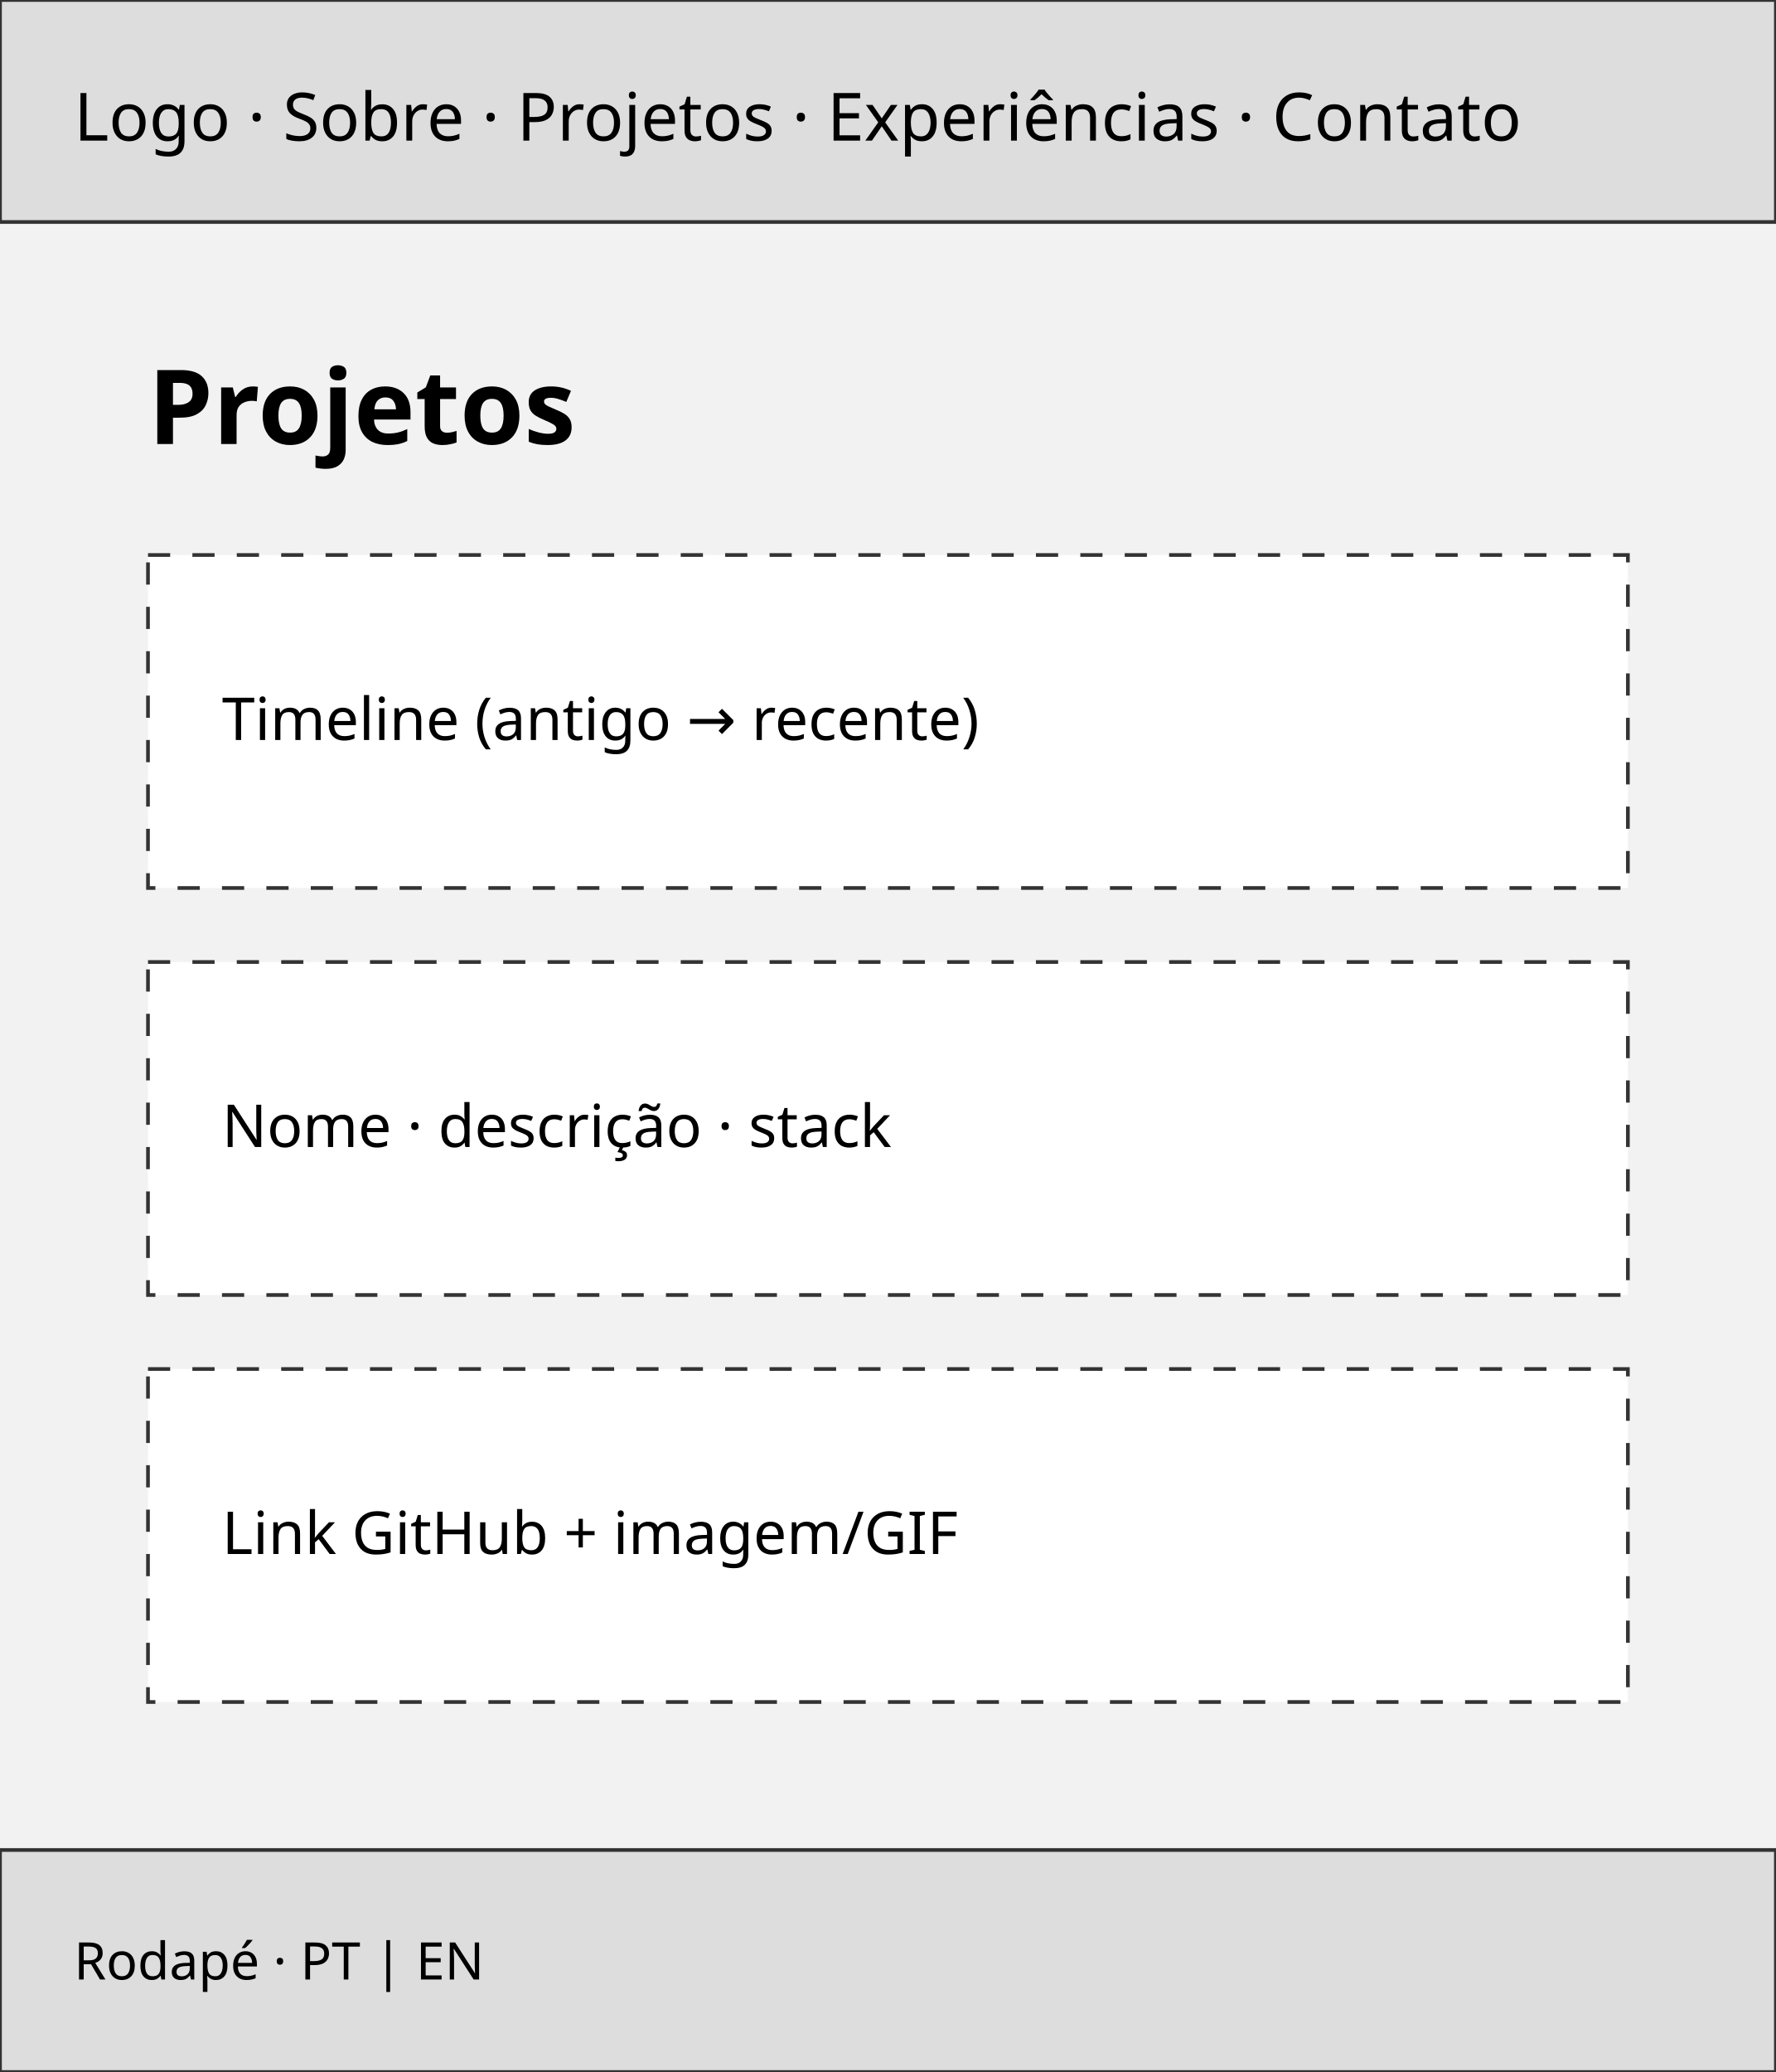
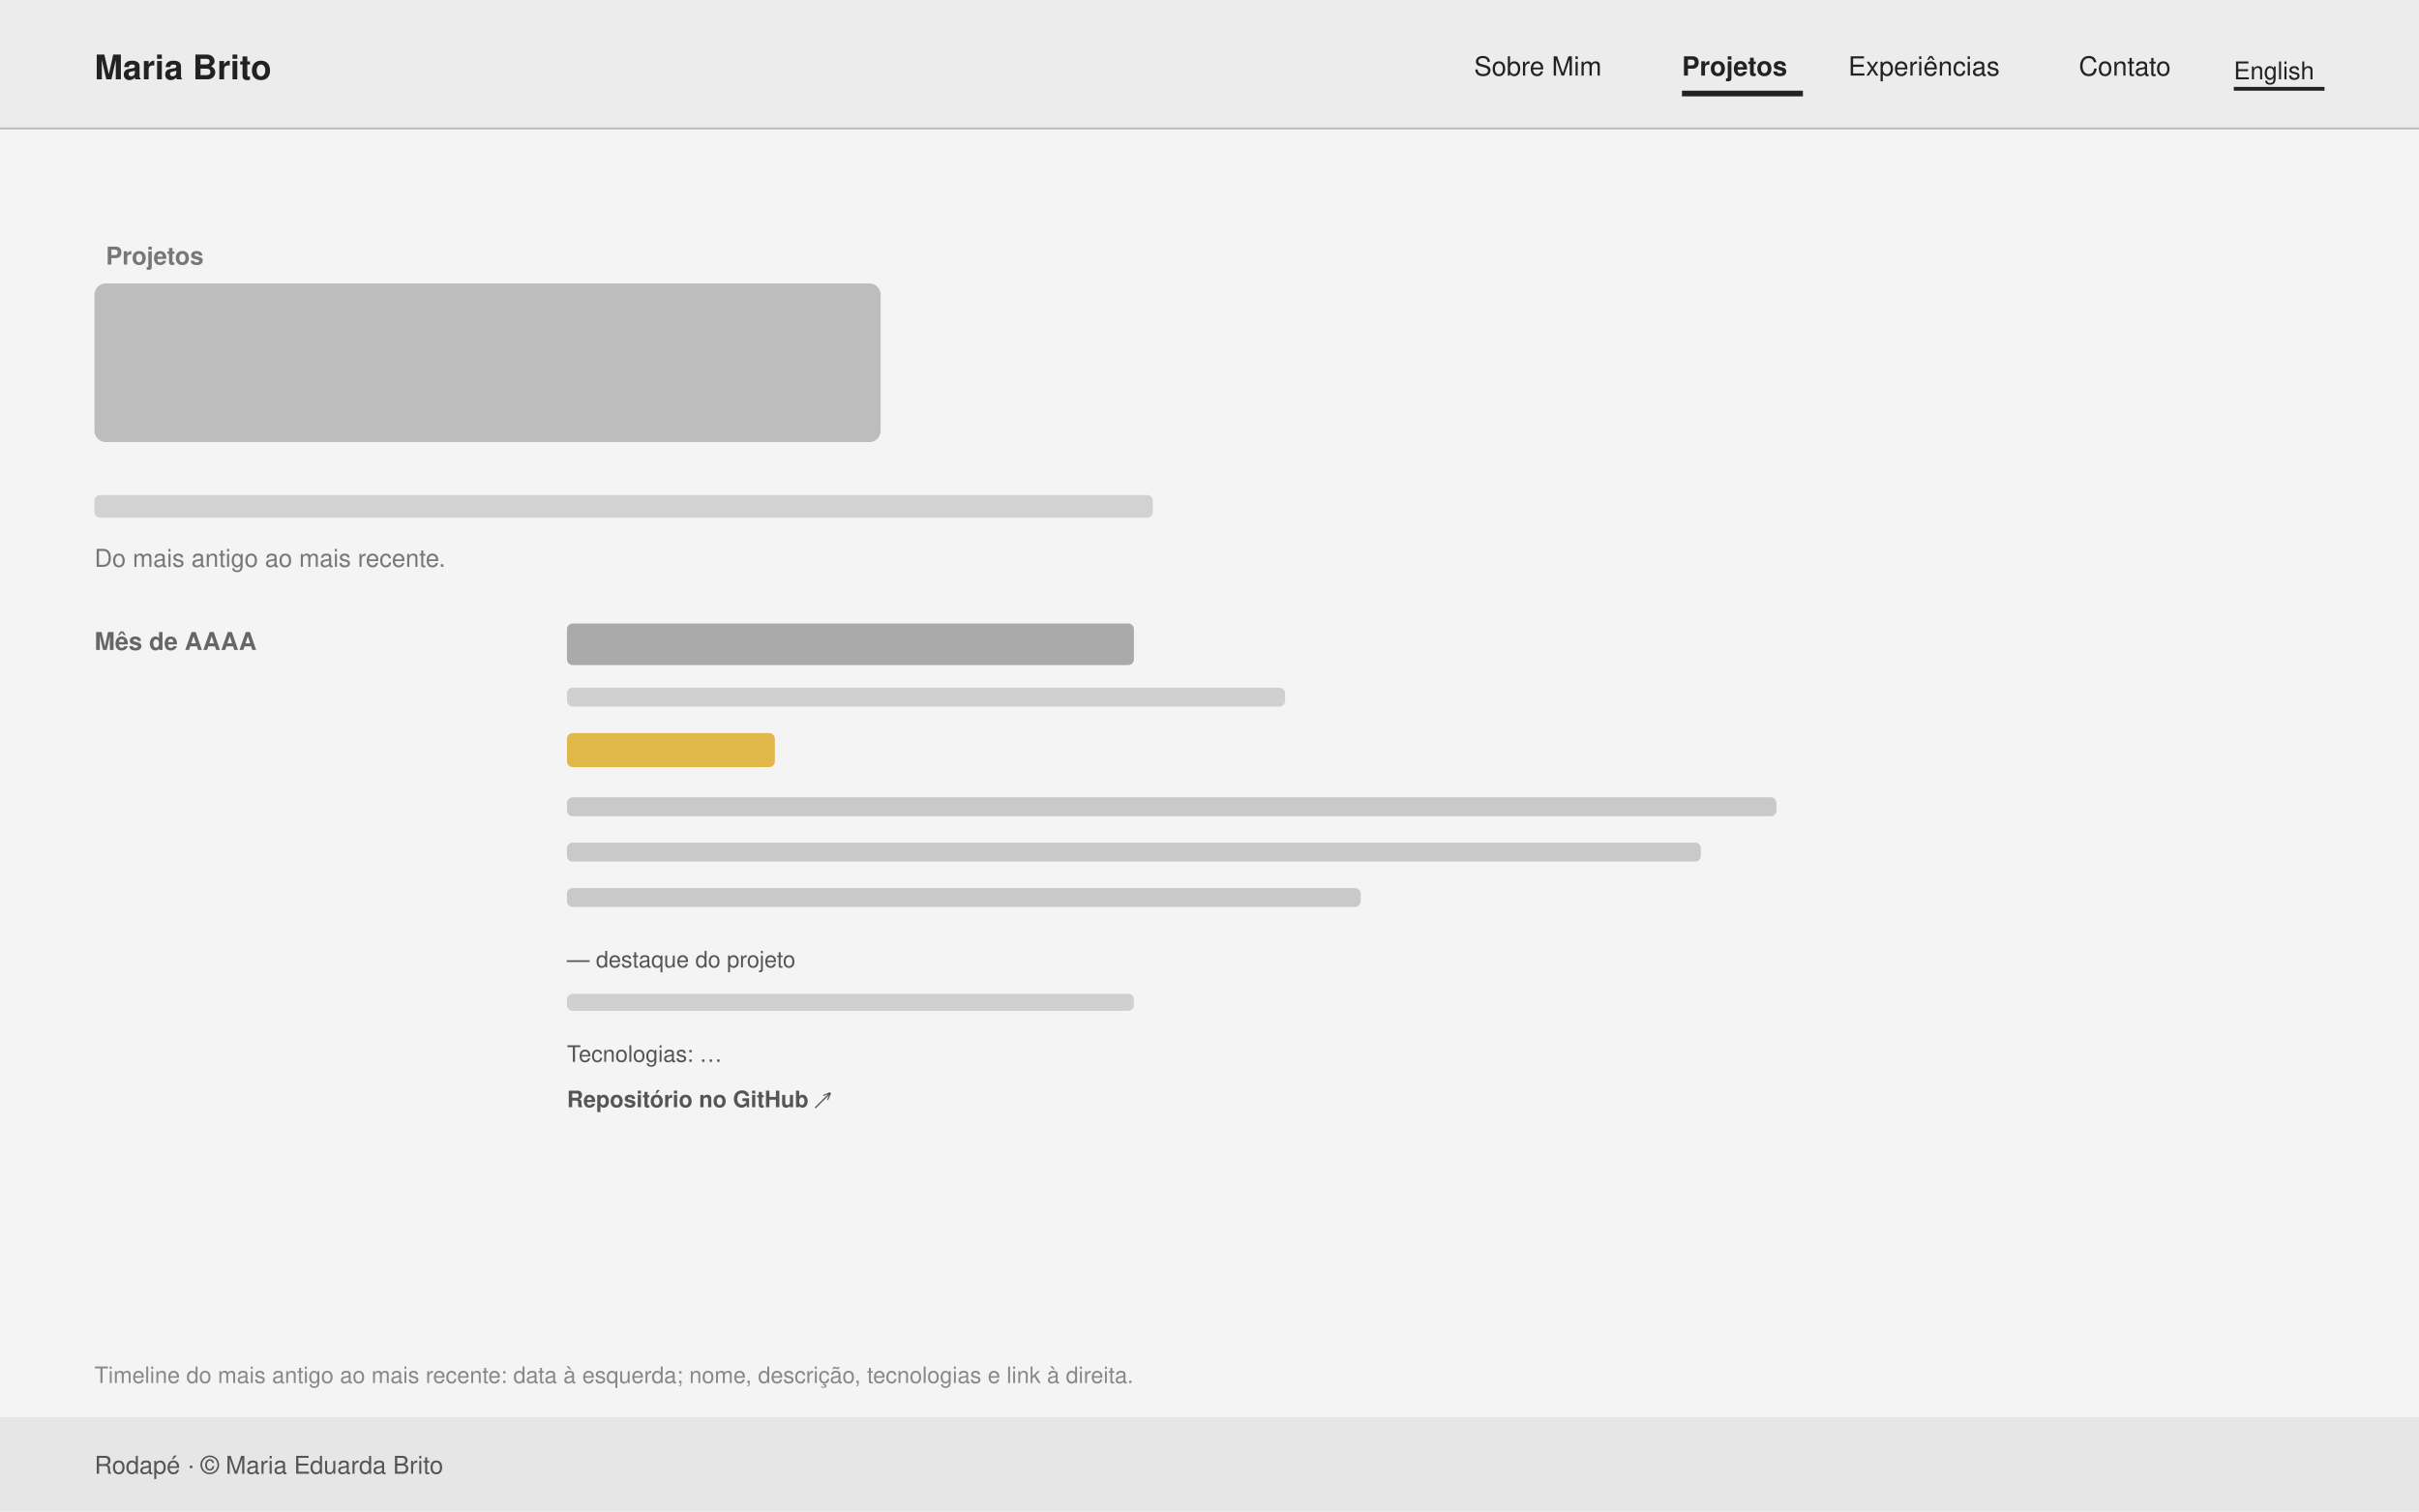
- <svg xmlns="http://www.w3.org/2000/svg" width="480" height="560" viewBox="0 0 480 560">
-   <rect width="480" height="560" fill="#f2f2f2" />
-   <rect x="0" y="0" width="480" height="60" fill="#ddd" stroke="#333" />
-   <text x="20" y="38" font-size="18" font-family="sans-serif">Logo · Sobre · Projetos · Experiências · Contato</text>
-   <text x="40" y="120" font-size="28" font-weight="bold" font-family="sans-serif">Projetos</text>
-   <rect x="40" y="150" width="400" height="90" fill="#fff" stroke="#333" stroke-dasharray="6" />
-   <text x="60" y="200" font-size="16" font-family="sans-serif">Timeline (antigo → recente)</text>
-   <rect x="40" y="260" width="400" height="90" fill="#fff" stroke="#333" stroke-dasharray="6" />
-   <text x="60" y="310" font-size="16" font-family="sans-serif">Nome · descrição · stack</text>
-   <rect x="40" y="370" width="400" height="90" fill="#fff" stroke="#333" stroke-dasharray="6" />
-   <text x="60" y="420" font-size="16" font-family="sans-serif">Link GitHub + imagem/GIF</text>
-   <rect x="0" y="500" width="480" height="60" fill="#ddd" stroke="#333" />
-   <text x="20" y="535" font-size="14" font-family="sans-serif">Rodapé · PT | EN</text>
+ <svg xmlns="http://www.w3.org/2000/svg" width="1280" height="800" viewBox="0 0 1280 800">
+   <rect width="1280" height="800" fill="#f4f4f4" />
+   <rect width="1280" height="68" fill="#ececec" />
+   <line x1="0" y1="68" x2="1280" y2="68" stroke="#bbb" />
+   <text x="50" y="42" font-family="Helvetica,Arial,sans-serif" font-size="18" font-weight="700" fill="#222">Maria Brito</text>
+   <text x="780" y="40" font-family="Helvetica,Arial,sans-serif" font-size="14" font-weight="400" fill="#222">Sobre Mim</text>
+   <text x="890" y="40" font-family="Helvetica,Arial,sans-serif" font-size="14" font-weight="700" fill="#222">Projetos</text>
+   <rect x="890" y="48" width="64" height="3" fill="#222" />
+   <text x="978" y="40" font-family="Helvetica,Arial,sans-serif" font-size="14" font-weight="400" fill="#222">Experiências</text>
+   <text x="1100" y="40" font-family="Helvetica,Arial,sans-serif" font-size="14" font-weight="400" fill="#222">Contato</text>
+   <text x="1182" y="42" font-family="Helvetica,Arial,sans-serif" font-size="13" font-weight="400" fill="#222">English</text>
+   <rect x="1182" y="46" width="48" height="2" fill="#222" />
+   <rect x="50" y="150" width="416" height="84" rx="6" fill="#bdbdbd" />
+   <text x="56" y="140" font-family="Helvetica,Arial,sans-serif" font-size="13" font-weight="700" fill="#777">Projetos</text>
+   <rect x="50" y="262" width="560" height="12" rx="3" fill="#d2d2d2" />
+   <text x="50" y="300" font-family="Helvetica,Arial,sans-serif" font-size="13" font-weight="400" fill="#777">Do mais antigo ao mais recente.</text>
+   <text x="50" y="344" font-family="Helvetica,Arial,sans-serif" font-size="13" font-weight="700" fill="#666">Mês de AAAA</text>
+   <rect x="300" y="330" width="300" height="22" rx="3" fill="#aaa" />
+   <rect x="300" y="364" width="380" height="10" rx="3" fill="#d0d0d0" />
+   <rect x="300" y="388" width="110" height="18" rx="3" fill="#e0b84a" />
+   <rect x="300" y="422" width="640" height="10" rx="3" fill="#c9c9c9" />
+   <rect x="300" y="446" width="600" height="10" rx="3" fill="#c9c9c9" />
+   <rect x="300" y="470" width="420" height="10" rx="3" fill="#c9c9c9" />
+   <text x="300" y="512" font-family="Helvetica,Arial,sans-serif" font-size="12" font-weight="400" fill="#555">— destaque do projeto</text>
+   <rect x="300" y="526" width="300" height="9" rx="3" fill="#d0d0d0" />
+   <text x="300" y="562" font-family="Helvetica,Arial,sans-serif" font-size="12" font-weight="400" fill="#555">Tecnologias: …</text>
+   <text x="300" y="586" font-family="Helvetica,Arial,sans-serif" font-size="12" font-weight="700" fill="#555">Repositório no GitHub ↗</text>
+   <rect x="0" y="750" width="1280" height="50" fill="#e6e6e6" />
+   <text x="50" y="780" font-family="Helvetica,Arial,sans-serif" font-size="13" font-weight="400" fill="#555">Rodapé · © Maria Eduarda Brito</text>
+   <text x="50" y="732" font-family="Helvetica,Arial,sans-serif" font-size="12" font-weight="400" fill="#888">Timeline do mais antigo ao mais recente: data à esquerda; nome, descrição, tecnologias e link à direita.</text>
</svg>
